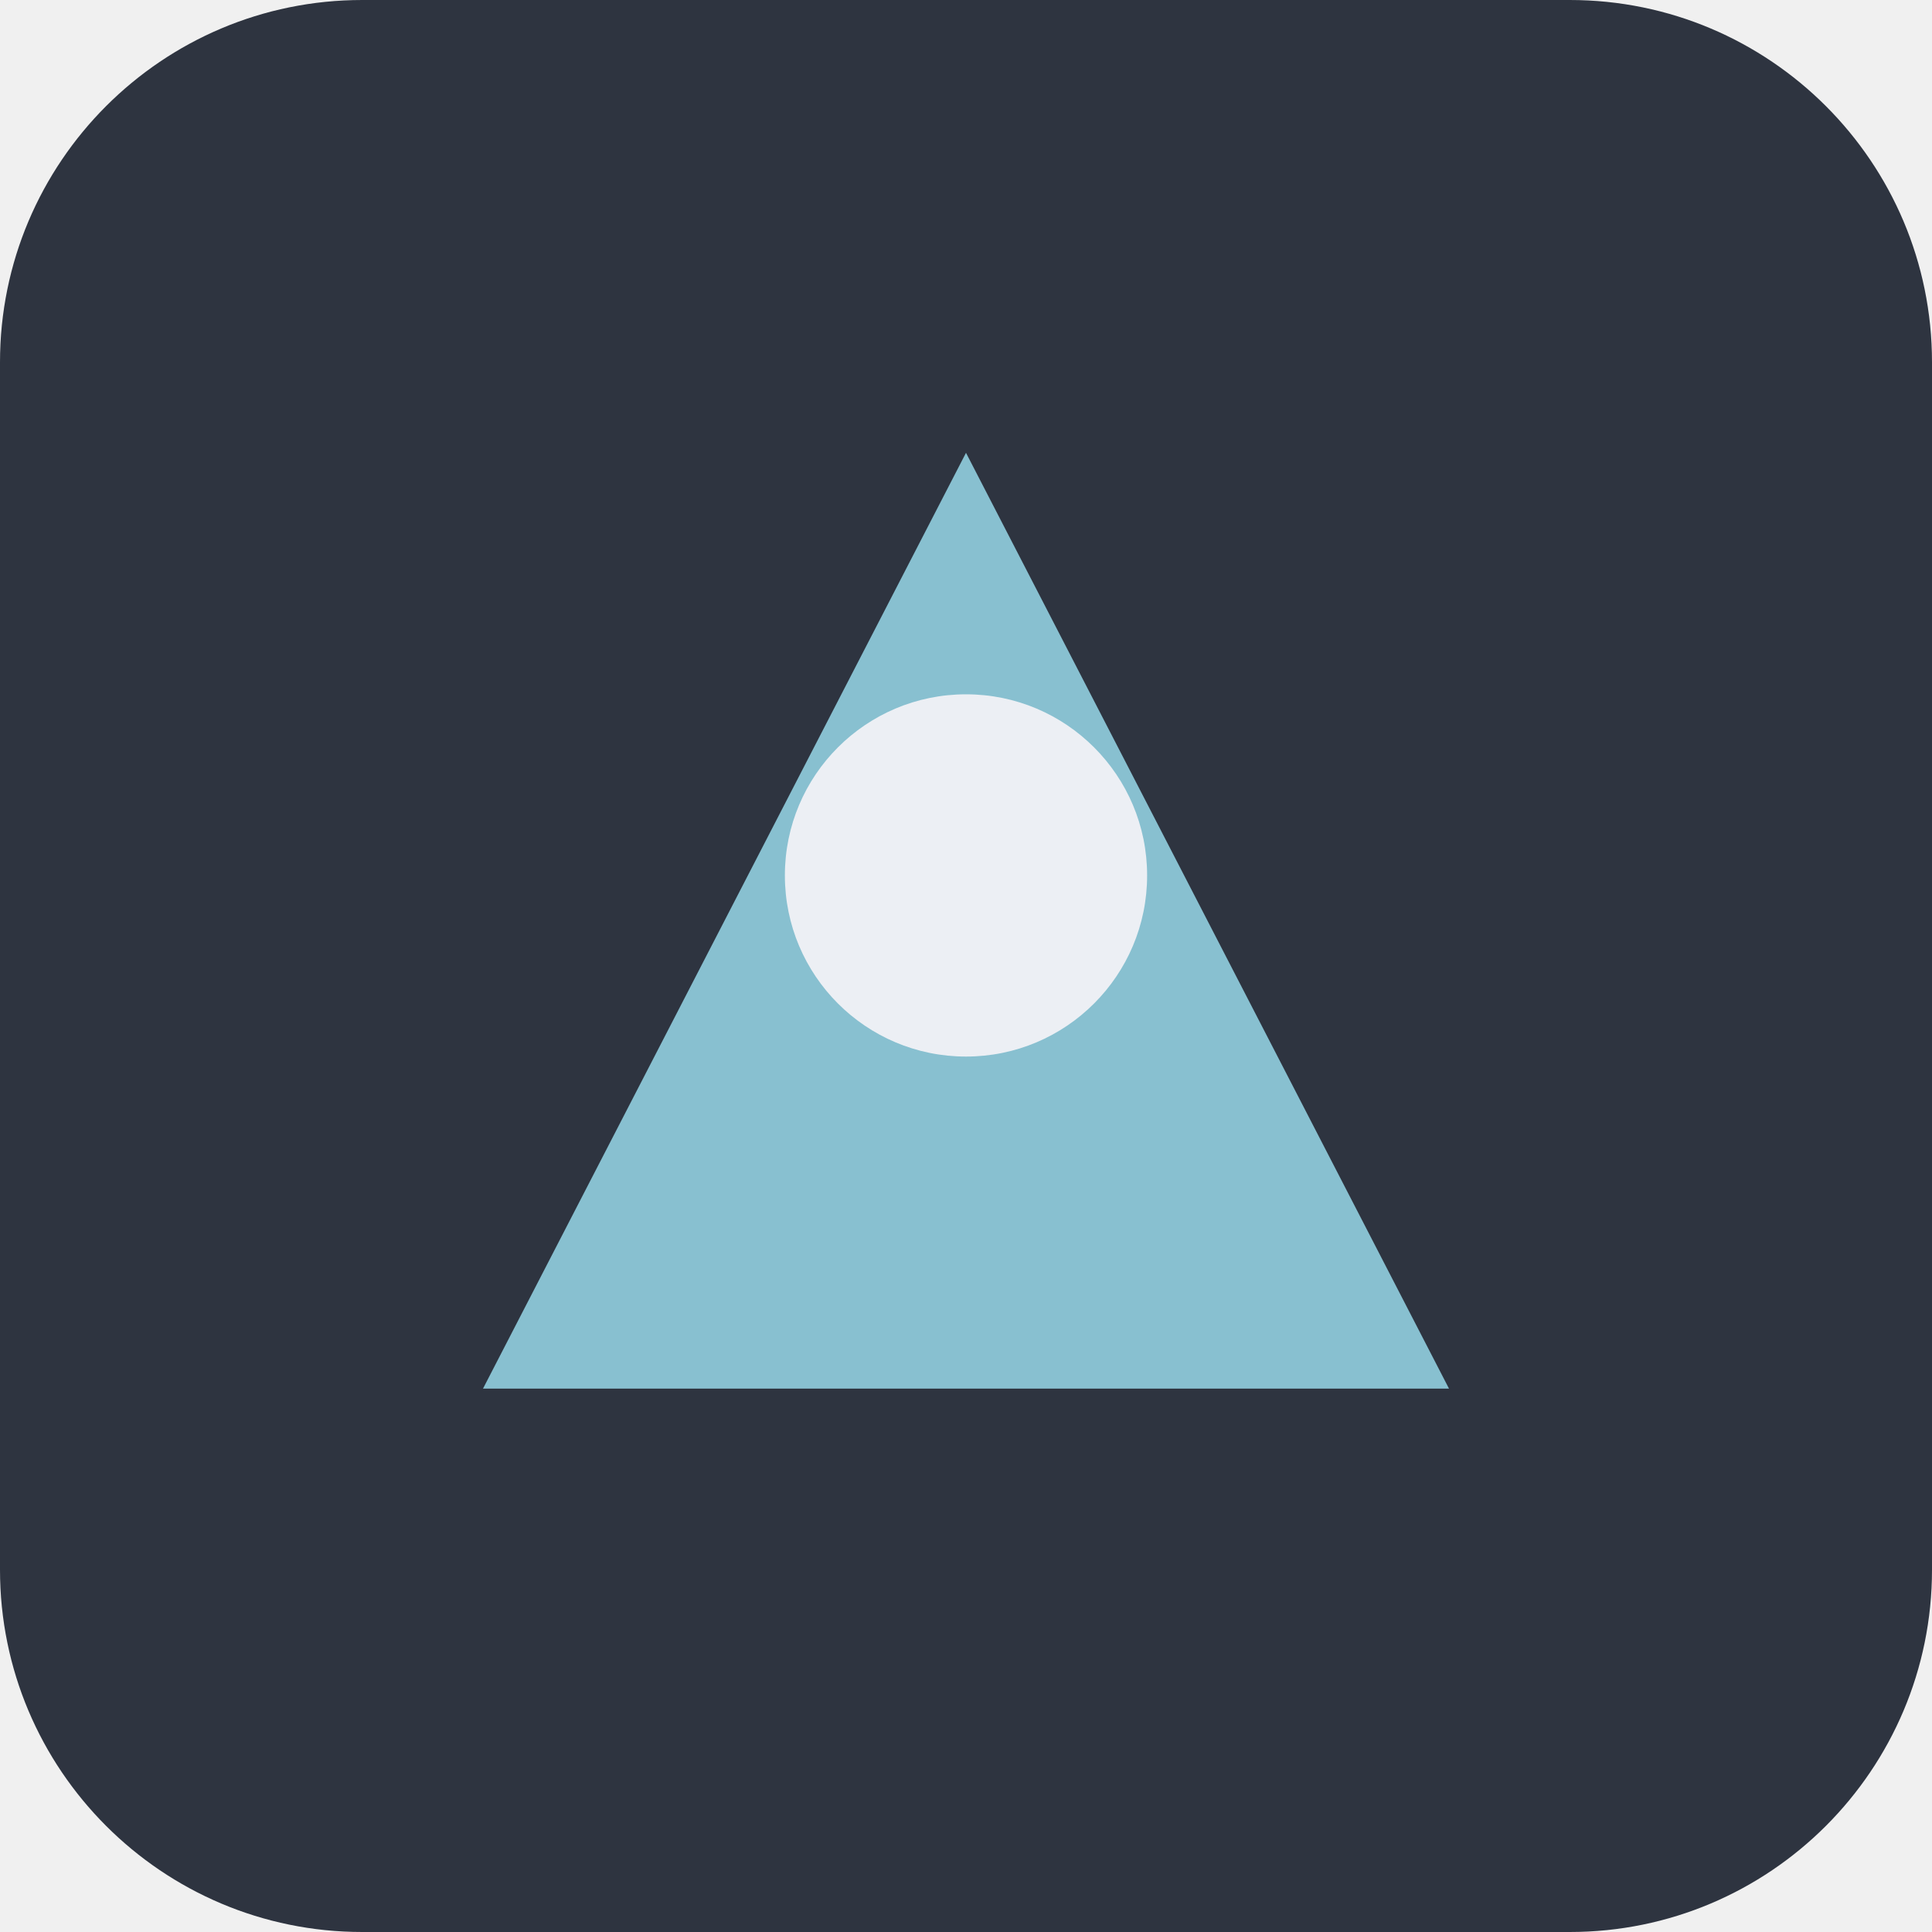
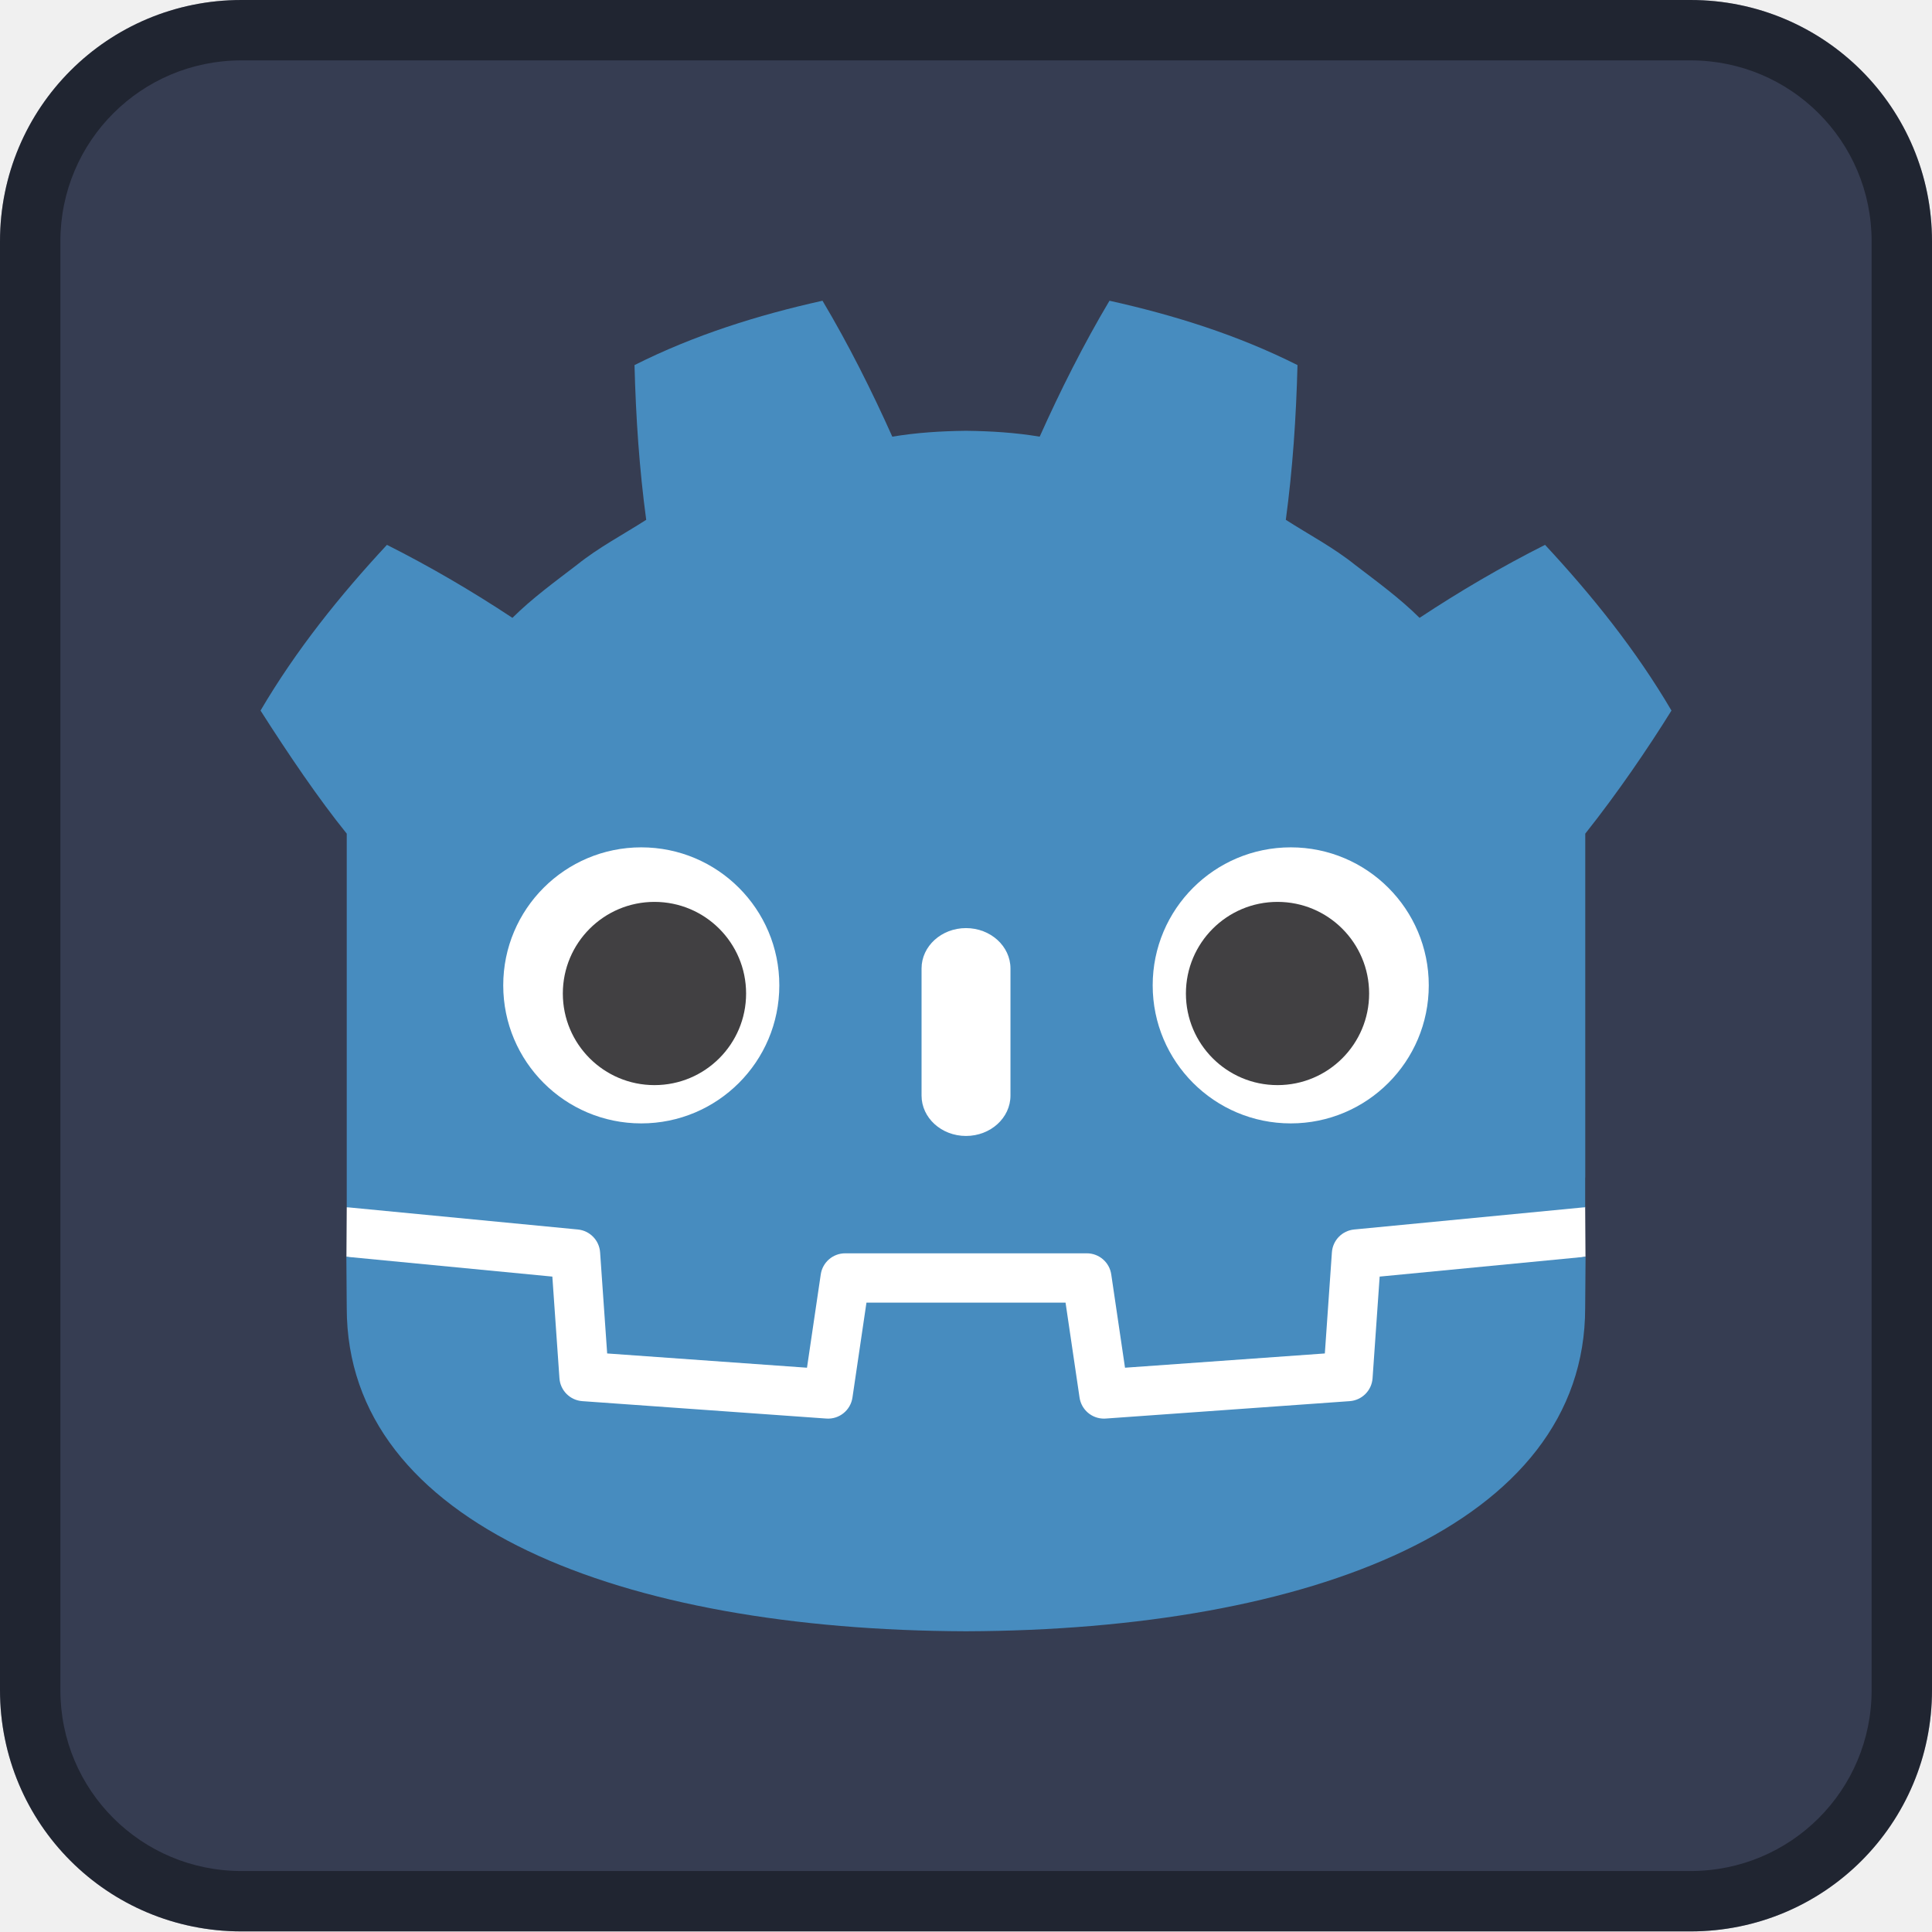
- <svg xmlns="http://www.w3.org/2000/svg" width="128" height="128" viewBox="0 0 128 128" fill="none">
-   <rect width="128" height="128" rx="24" fill="#2E3440" />
-   <path d="M32 92L64 30L96 92H32Z" fill="#88C0D0" />
-   <circle cx="64" cy="58" r="12" fill="#ECEFF4" />
+ <svg xmlns="http://www.w3.org/2000/svg" height="128" width="128">
+   <g transform="translate(32 32)">
+     <path d="m-16-32c-8.86 0-16 7.13-16 15.99v95.98c0 8.86 7.13 15.99 16 15.99h96c8.86 0 16-7.13 16-15.99v-95.98c0-8.85-7.14-15.99-16-15.99z" fill="#363d52" />
+     <path d="m-16-32c-8.86 0-16 7.13-16 15.99v95.98c0 8.86 7.13 15.99 16 15.99h96c8.86 0 16-7.13 16-15.99v-95.98c0-8.85-7.14-15.99-16-15.99zm0 4h96c6.64 0 12 5.35 12 11.99v95.98c0 6.64-5.35 11.99-12 11.99h-96c-6.64 0-12-5.35-12-11.99v-95.98c0-6.64 5.36-11.99 12-11.99z" fill-opacity=".4" />
+   </g>
+   <g stroke-width="9.927" transform="matrix(.1007308 0 0 .1007308 12.42592 2.256365)">
+     <path d="m0 0s-.325 1.994-.515 1.976l-36.182-3.491c-2.879-.278-5.115-2.574-5.317-5.459l-.994-14.247-27.992-1.997-1.904 12.912c-.424 2.872-2.932 5.037-5.835 5.037h-38.188c-2.902 0-5.41-2.165-5.834-5.037l-1.905-12.912-27.992 1.997-.994 14.247c-.202 2.886-2.438 5.182-5.317 5.46l-36.2 3.49c-.187.018-.324-1.978-.511-1.978l-.049-7.83 30.658-4.944 1.004-14.374c.203-2.91 2.551-5.263 5.463-5.472l38.551-2.75c.146-.01.29-.016.434-.016 2.897 0 5.401 2.166 5.825 5.038l1.959 13.286h28.005l1.959-13.286c.423-2.871 2.93-5.037 5.831-5.037.142 0 .284.005.423.015l38.556 2.75c2.911.209 5.26 2.562 5.463 5.472l1.003 14.374 30.645 4.966z" fill="#fff" transform="matrix(4.162611 0 0 -4.162611 919.2406 771.6719)" />
+     <path d="m0 0v-47.514-6.035-5.492c.108-.001.216-.005.323-.015l36.196-3.49c1.896-.183 3.382-1.709 3.514-3.609l1.116-15.978 31.574-2.253 2.175 14.747c.282 1.912 1.922 3.329 3.856 3.329h38.188c1.933 0 3.573-1.417 3.855-3.329l2.175-14.747 31.575 2.253 1.115 15.978c.133 1.9 1.618 3.425 3.514 3.609l36.182 3.49c.107.01.214.014.322.015v4.711l.015.005v54.325c5.097 6.416 9.923 13.494 13.621 19.449-5.651 9.62-12.575 18.217-19.976 26.182-6.864-3.455-13.531-7.369-19.828-11.534-3.151 3.132-6.7 5.694-10.186 8.372-3.425 2.751-7.285 4.768-10.946 7.118 1.09 8.117 1.629 16.108 1.846 24.448-9.446 4.754-19.519 7.906-29.708 10.17-4.068-6.837-7.788-14.241-11.028-21.479-3.842.642-7.702.88-11.567.926v.006c-.027 0-.052-.006-.075-.006-.024 0-.049.006-.073.006v-.006c-3.872-.046-7.729-.284-11.572-.926-3.238 7.238-6.956 14.642-11.03 21.479-10.184-2.264-20.258-5.416-29.703-10.17.216-8.34.755-16.331 1.848-24.448-3.668-2.35-7.523-4.367-10.949-7.118-3.481-2.678-7.036-5.24-10.188-8.372-6.297 4.165-12.962 8.079-19.828 11.534-7.401-7.965-14.321-16.562-19.974-26.182 4.443-6.974 9.208-13.983 13.621-19.449z" fill="#478cbf" transform="matrix(4.162611 0 0 -4.162611 104.6989 525.907)" />
+     <path d="m0 0-1.121-16.063c-.135-1.936-1.675-3.477-3.611-3.616l-38.555-2.751c-.094-.007-.188-.01-.281-.01-1.916 0-3.569 1.406-3.852 3.33l-2.211 14.994h-31.459l-2.211-14.994c-.297-2.018-2.101-3.469-4.133-3.32l-38.555 2.751c-1.936.139-3.476 1.68-3.611 3.616l-1.121 16.063-32.547 3.138c.015-3.498.06-7.33.06-8.093 0-34.374 43.605-50.896 97.781-51.086h.066.067c54.176.19 97.766 16.712 97.766 51.086 0 .777.047 4.593.063 8.093z" fill="#478cbf" transform="matrix(4.162611 0 0 -4.162611 784.0714 817.2428)" />
+     <path d="m0 0c0-12.052-9.765-21.815-21.813-21.815-12.042 0-21.81 9.763-21.81 21.815 0 12.044 9.768 21.802 21.81 21.802 12.048 0 21.813-9.758 21.813-21.802" fill="#fff" transform="matrix(4.162611 0 0 -4.162611 389.2148 625.671)" />
+     <path d="m0 0c0-7.994-6.479-14.473-14.479-14.473-7.996 0-14.479 6.479-14.479 14.473s6.483 14.479 14.479 14.479c8 0 14.479-6.485 14.479-14.479" fill="#414042" transform="matrix(4.162611 0 0 -4.162611 367.3669 631.0568)" />
+     <path d="m0 0c-3.878 0-7.021 2.858-7.021 6.381v20.081c0 3.52 3.143 6.381 7.021 6.381s7.028-2.861 7.028-6.381v-20.081c0-3.523-3.15-6.381-7.028-6.381" fill="#fff" transform="matrix(4.162611 0 0 -4.162611 511.9934 724.7395)" />
+     <path d="m0 0c0-12.052 9.765-21.815 21.815-21.815 12.041 0 21.808 9.763 21.808 21.815 0 12.044-9.767 21.802-21.808 21.802-12.05 0-21.815-9.758-21.815-21.802" fill="#fff" transform="matrix(4.162611 0 0 -4.162611 634.7871 625.671)" />
+     <path d="m0 0c0-7.994 6.477-14.473 14.471-14.473 8.002 0 14.479 6.479 14.479 14.473s-6.477 14.479-14.479 14.479c-7.994 0-14.471-6.485-14.471-14.479" fill="#414042" transform="matrix(4.162611 0 0 -4.162611 656.6406 631.0568)" />
+   </g>
</svg>
